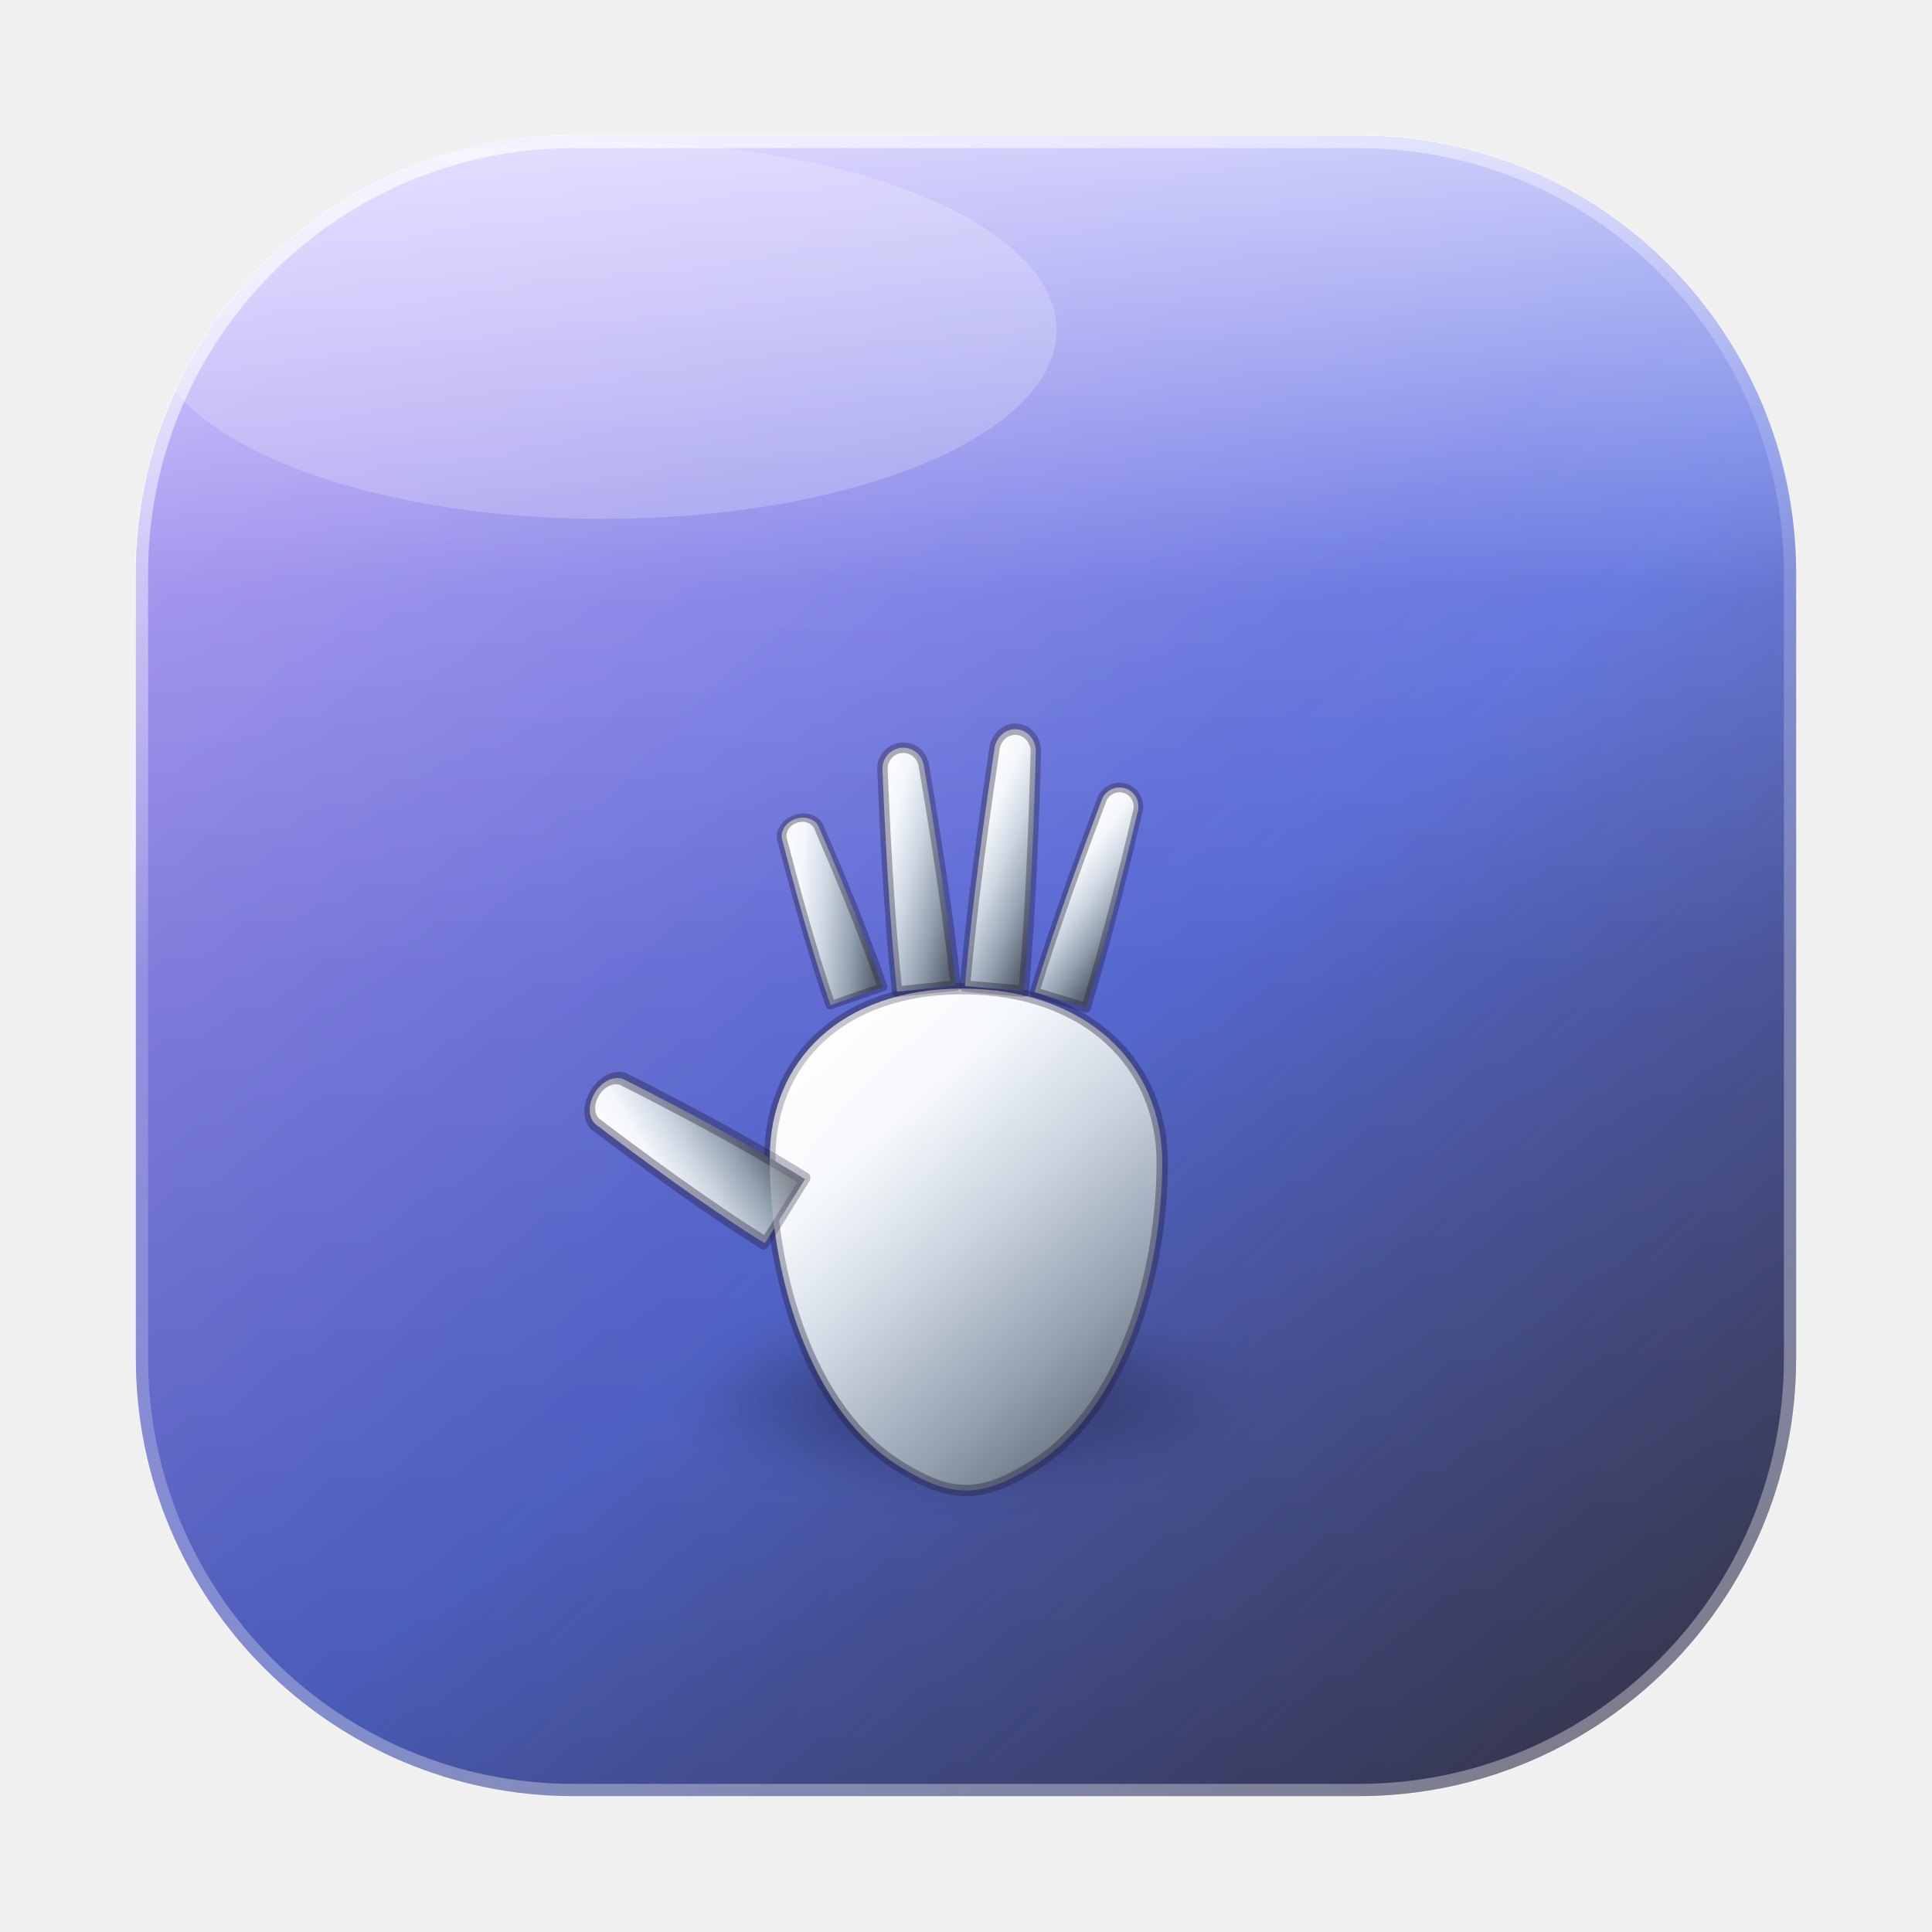
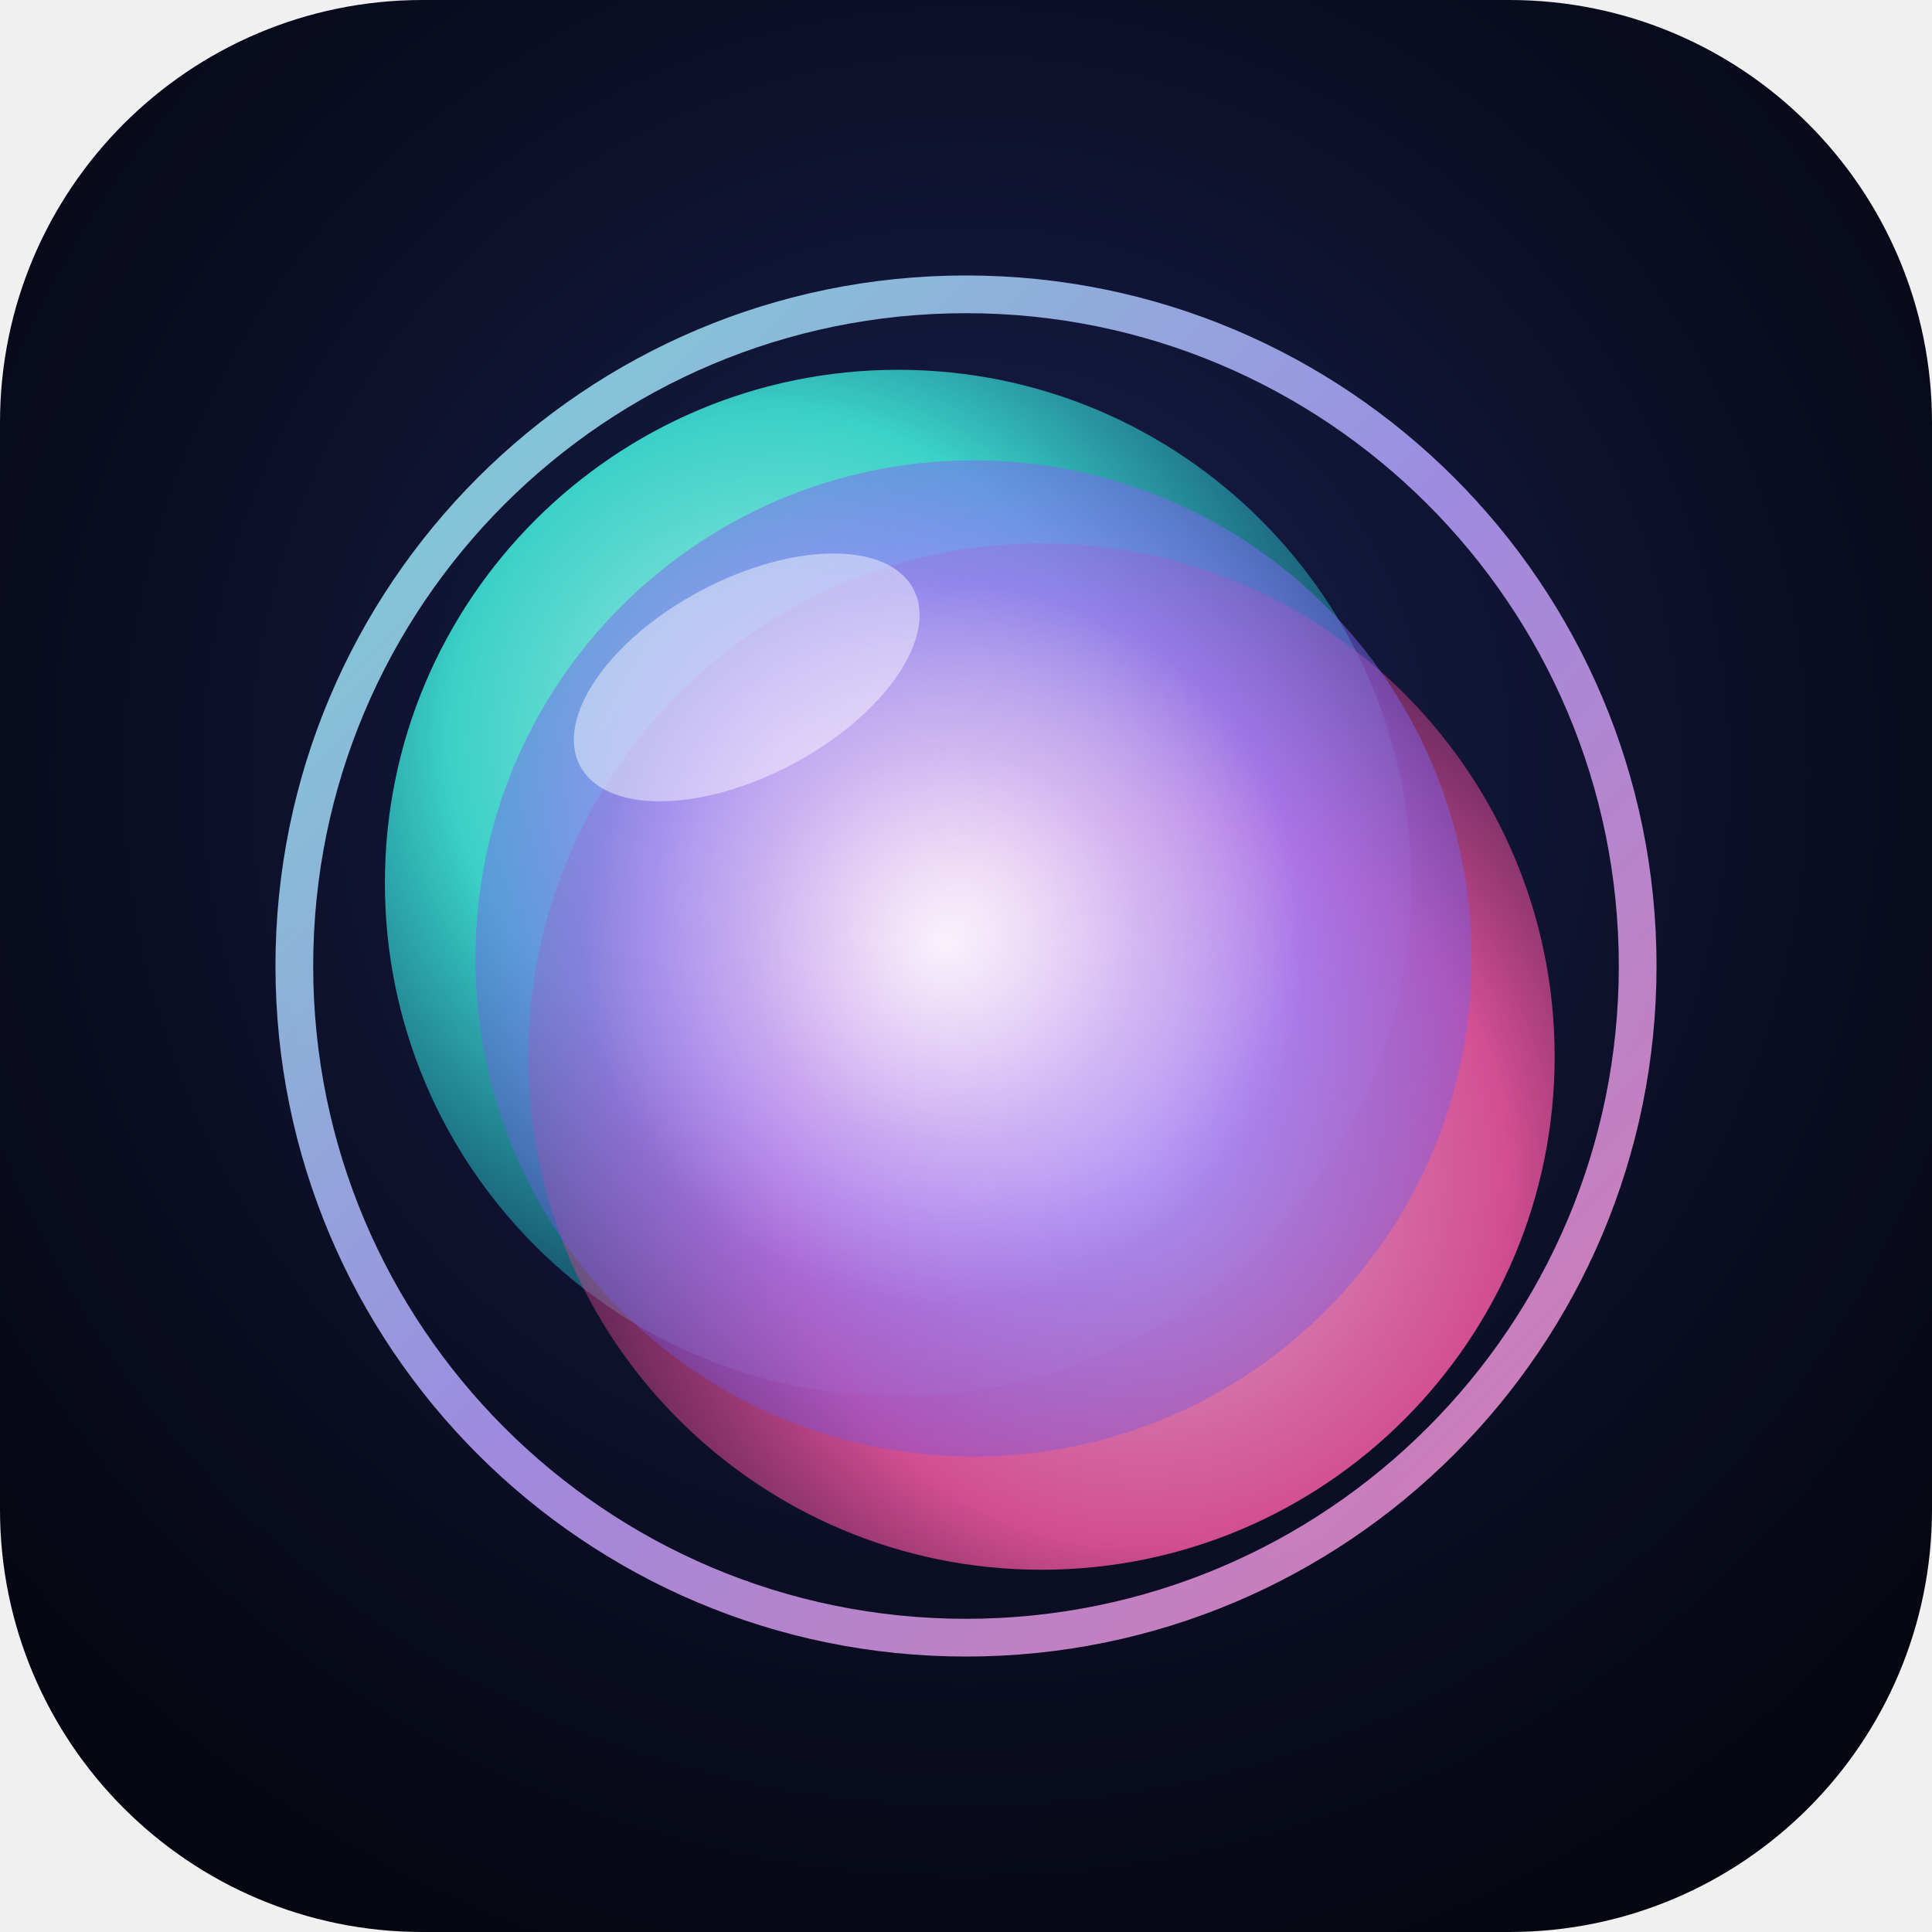
- <svg xmlns="http://www.w3.org/2000/svg" viewBox="0 0 1024 1024" width="1024" height="1024">
+ <svg xmlns="http://www.w3.org/2000/svg" viewBox="0 0 512 512" width="512" height="512">
  <defs>
-     <linearGradient id="tile" x1="0.1" y1="0" x2="0.95" y2="1">
-       <stop offset="0%" stop-color="#9B7DFF" />
-       <stop offset="55%" stop-color="#4A63E8" />
-       <stop offset="100%" stop-color="#181733" />
+     <radialGradient id="ground" cx="50%" cy="40%" r="72%">
+       <stop offset="0" stop-color="#1a2150" />
+       <stop offset="0.62" stop-color="#0a0d22" />
+       <stop offset="1" stop-color="#04050c" />
+     </radialGradient>
+     <radialGradient id="teal" cx="0.38" cy="0.36" r="0.7">
+       <stop offset="0" stop-color="#b8fff6" />
+       <stop offset="0.45" stop-color="#3fe6d6" />
+       <stop offset="1" stop-color="#169fbf" stop-opacity="0.2" />
+     </radialGradient>
+     <radialGradient id="pink" cx="0.6" cy="0.62" r="0.7">
+       <stop offset="0" stop-color="#ffc2e6" />
+       <stop offset="0.5" stop-color="#ff5caa" />
+       <stop offset="1" stop-color="#b4307a" stop-opacity="0.2" />
+     </radialGradient>
+     <radialGradient id="violet" cx="0.5" cy="0.45" r="0.65">
+       <stop offset="0" stop-color="#e7dcff" />
+       <stop offset="0.5" stop-color="#9a7bff" />
+       <stop offset="1" stop-color="#5a46d8" stop-opacity="0.3" />
+     </radialGradient>
+     <radialGradient id="core" cx="0.5" cy="0.5" r="0.5">
+       <stop offset="0" stop-color="#ffffff" stop-opacity="0.95" />
+       <stop offset="0.55" stop-color="#f3e9ff" stop-opacity="0.35" />
+       <stop offset="1" stop-color="#ffffff" stop-opacity="0" />
+     </radialGradient>
+     <linearGradient id="ring" x1="0" y1="0" x2="1" y2="1">
+       <stop offset="0" stop-color="#8ffcf0" />
+       <stop offset="0.5" stop-color="#b7a1ff" />
+       <stop offset="1" stop-color="#ff8cc6" />
    </linearGradient>
-     <linearGradient id="frost" x1="0" y1="0" x2="1" y2="1">
-       <stop offset="0%" stop-color="#FFFFFF" stop-opacity="0.22" />
-       <stop offset="50%" stop-color="#FFFFFF" stop-opacity="0.06" />
-       <stop offset="100%" stop-color="#FFFFFF" stop-opacity="0.14" />
-     </linearGradient>
-     <linearGradient id="hand" x1="0.1" y1="0" x2="0.8" y2="1">
-       <stop offset="0%" stop-color="#FFFFFF" />
-       <stop offset="28%" stop-color="#F4F7FB" />
-       <stop offset="52%" stop-color="#CBD5E0" />
-       <stop offset="78%" stop-color="#93A0AE" />
-       <stop offset="100%" stop-color="#5B6673" />
-     </linearGradient>
-     <linearGradient id="sheen" x1="0" y1="0" x2="1" y2="1">
-       <stop offset="0%" stop-color="#FFFFFF" stop-opacity="0.85" />
-       <stop offset="45%" stop-color="#FFFFFF" stop-opacity="0" />
-       <stop offset="100%" stop-color="#FFFFFF" stop-opacity="0" />
-     </linearGradient>
-     <linearGradient id="rim" x1="0" y1="0" x2="0.35" y2="1">
-       <stop offset="0%" stop-color="#FFFFFF" stop-opacity="0.75" />
-       <stop offset="45%" stop-color="#FFFFFF" stop-opacity="0.15" />
-       <stop offset="100%" stop-color="#FFFFFF" stop-opacity="0.35" />
-     </linearGradient>
-     <linearGradient id="glasscap" x1="0" y1="0" x2="0" y2="1">
-       <stop offset="0%" stop-color="#FFFFFF" stop-opacity="0.6" />
-       <stop offset="55%" stop-color="#FFFFFF" stop-opacity="0.08" />
-       <stop offset="100%" stop-color="#FFFFFF" stop-opacity="0" />
-     </linearGradient>
-     <linearGradient id="floor" x1="0" y1="0" x2="0" y2="1">
-       <stop offset="0%" stop-color="#000000" stop-opacity="0" />
-       <stop offset="100%" stop-color="#000000" stop-opacity="0.22" />
-     </linearGradient>
-     <radialGradient id="shadow" cx="0.5" cy="0.5" r="0.5">
-       <stop offset="0%" stop-color="#0A0818" stop-opacity="0.45" />
-       <stop offset="100%" stop-color="#0A0818" stop-opacity="0" />
-     </radialGradient>
-     <clipPath id="tileclip">
-       <rect x="72" y="72" width="880" height="880" rx="232" ry="232" />
+     <clipPath id="tile">
+       <rect width="512" height="512" rx="112" />
    </clipPath>
-     <filter id="blur18" x="-60%" y="-60%" width="220%" height="220%">
-       <feGaussianBlur stdDeviation="13" />
-     </filter>
-     <path id="finger" d="M -17,0 C -17,-44 -14,-96 -12,-126 A 12,12 0 0 1 12,-126 C 14,-96 17,-44 17,0 Z" />
-     <path id="palm" d="       M -104,-6       C -104,-58 -66,-96 -2,-96       C 64,-96 104,-56 104,-4       C 104,54 84,128 34,158       C 8,174 -8,174 -34,158       C -84,128 -104,54 -104,-6       Z" />
  </defs>
-   <rect x="72" y="72" width="880" height="880" rx="232" ry="232" fill="url(#tile)" fill-opacity="0.94" />
-   <g clip-path="url(#tileclip)">
-     <rect x="72" y="72" width="880" height="880" fill="url(#frost)" />
-     <rect x="72" y="72" width="880" height="880" fill="url(#floor)" />
-     <ellipse cx="512" cy="742" rx="150" ry="46" fill="url(#shadow)" filter="url(#blur18)" />
-     <g transform="translate(512 620)" fill="url(#hand)" stroke="#241F3D" stroke-opacity="0.38" stroke-width="6" stroke-linejoin="round">
-       <use href="#palm" />
-       <g transform="translate(-96 22) rotate(-58) scale(1.18 0.86)">
-         <use href="#finger" />
-       </g>
-       <use href="#finger" transform="translate(-58 -92) rotate(-19) scale(0.86 0.72)" />
-       <use href="#finger" transform="translate(-21 -96) rotate(-6) scale(0.92 0.93)" />
-       <use href="#finger" transform="translate(15 -96) rotate(5) scale(0.92 1)" />
-       <use href="#finger" transform="translate(50 -90) rotate(17) scale(0.84 0.85)" />
+   <g clip-path="url(#tile)">
+     <rect width="512" height="512" fill="url(#ground)" />
+     <g id="orb">
+       <circle cx="256" cy="256" r="178" fill="none" stroke="url(#ring)" stroke-width="10" stroke-opacity="0.85" />
+       <circle cx="238" cy="234" r="136" fill="url(#teal)" fill-opacity="0.9" />
+       <circle cx="276" cy="280" r="136" fill="url(#pink)" fill-opacity="0.82" />
+       <circle cx="258" cy="254" r="132" fill="url(#violet)" fill-opacity="0.72" />
+       <circle cx="250" cy="250" r="96" fill="url(#core)" fill-opacity="0.85" />
+       <ellipse cx="200" cy="176" rx="50" ry="26" fill="#ffffff" fill-opacity="0.45" transform="rotate(-28 206 182)" />
    </g>
-     <g transform="translate(512 620)" fill="url(#sheen)" opacity="0.55">
-       <use href="#palm" />
-     </g>
-     <rect x="72" y="72" width="880" height="440" fill="url(#glasscap)" />
-     <ellipse cx="320" cy="175" rx="240" ry="100" fill="#FFFFFF" opacity="0.2" />
  </g>
-   <rect x="75" y="75" width="874" height="874" rx="229" ry="229" fill="none" stroke="url(#rim)" stroke-width="7" />
</svg>
